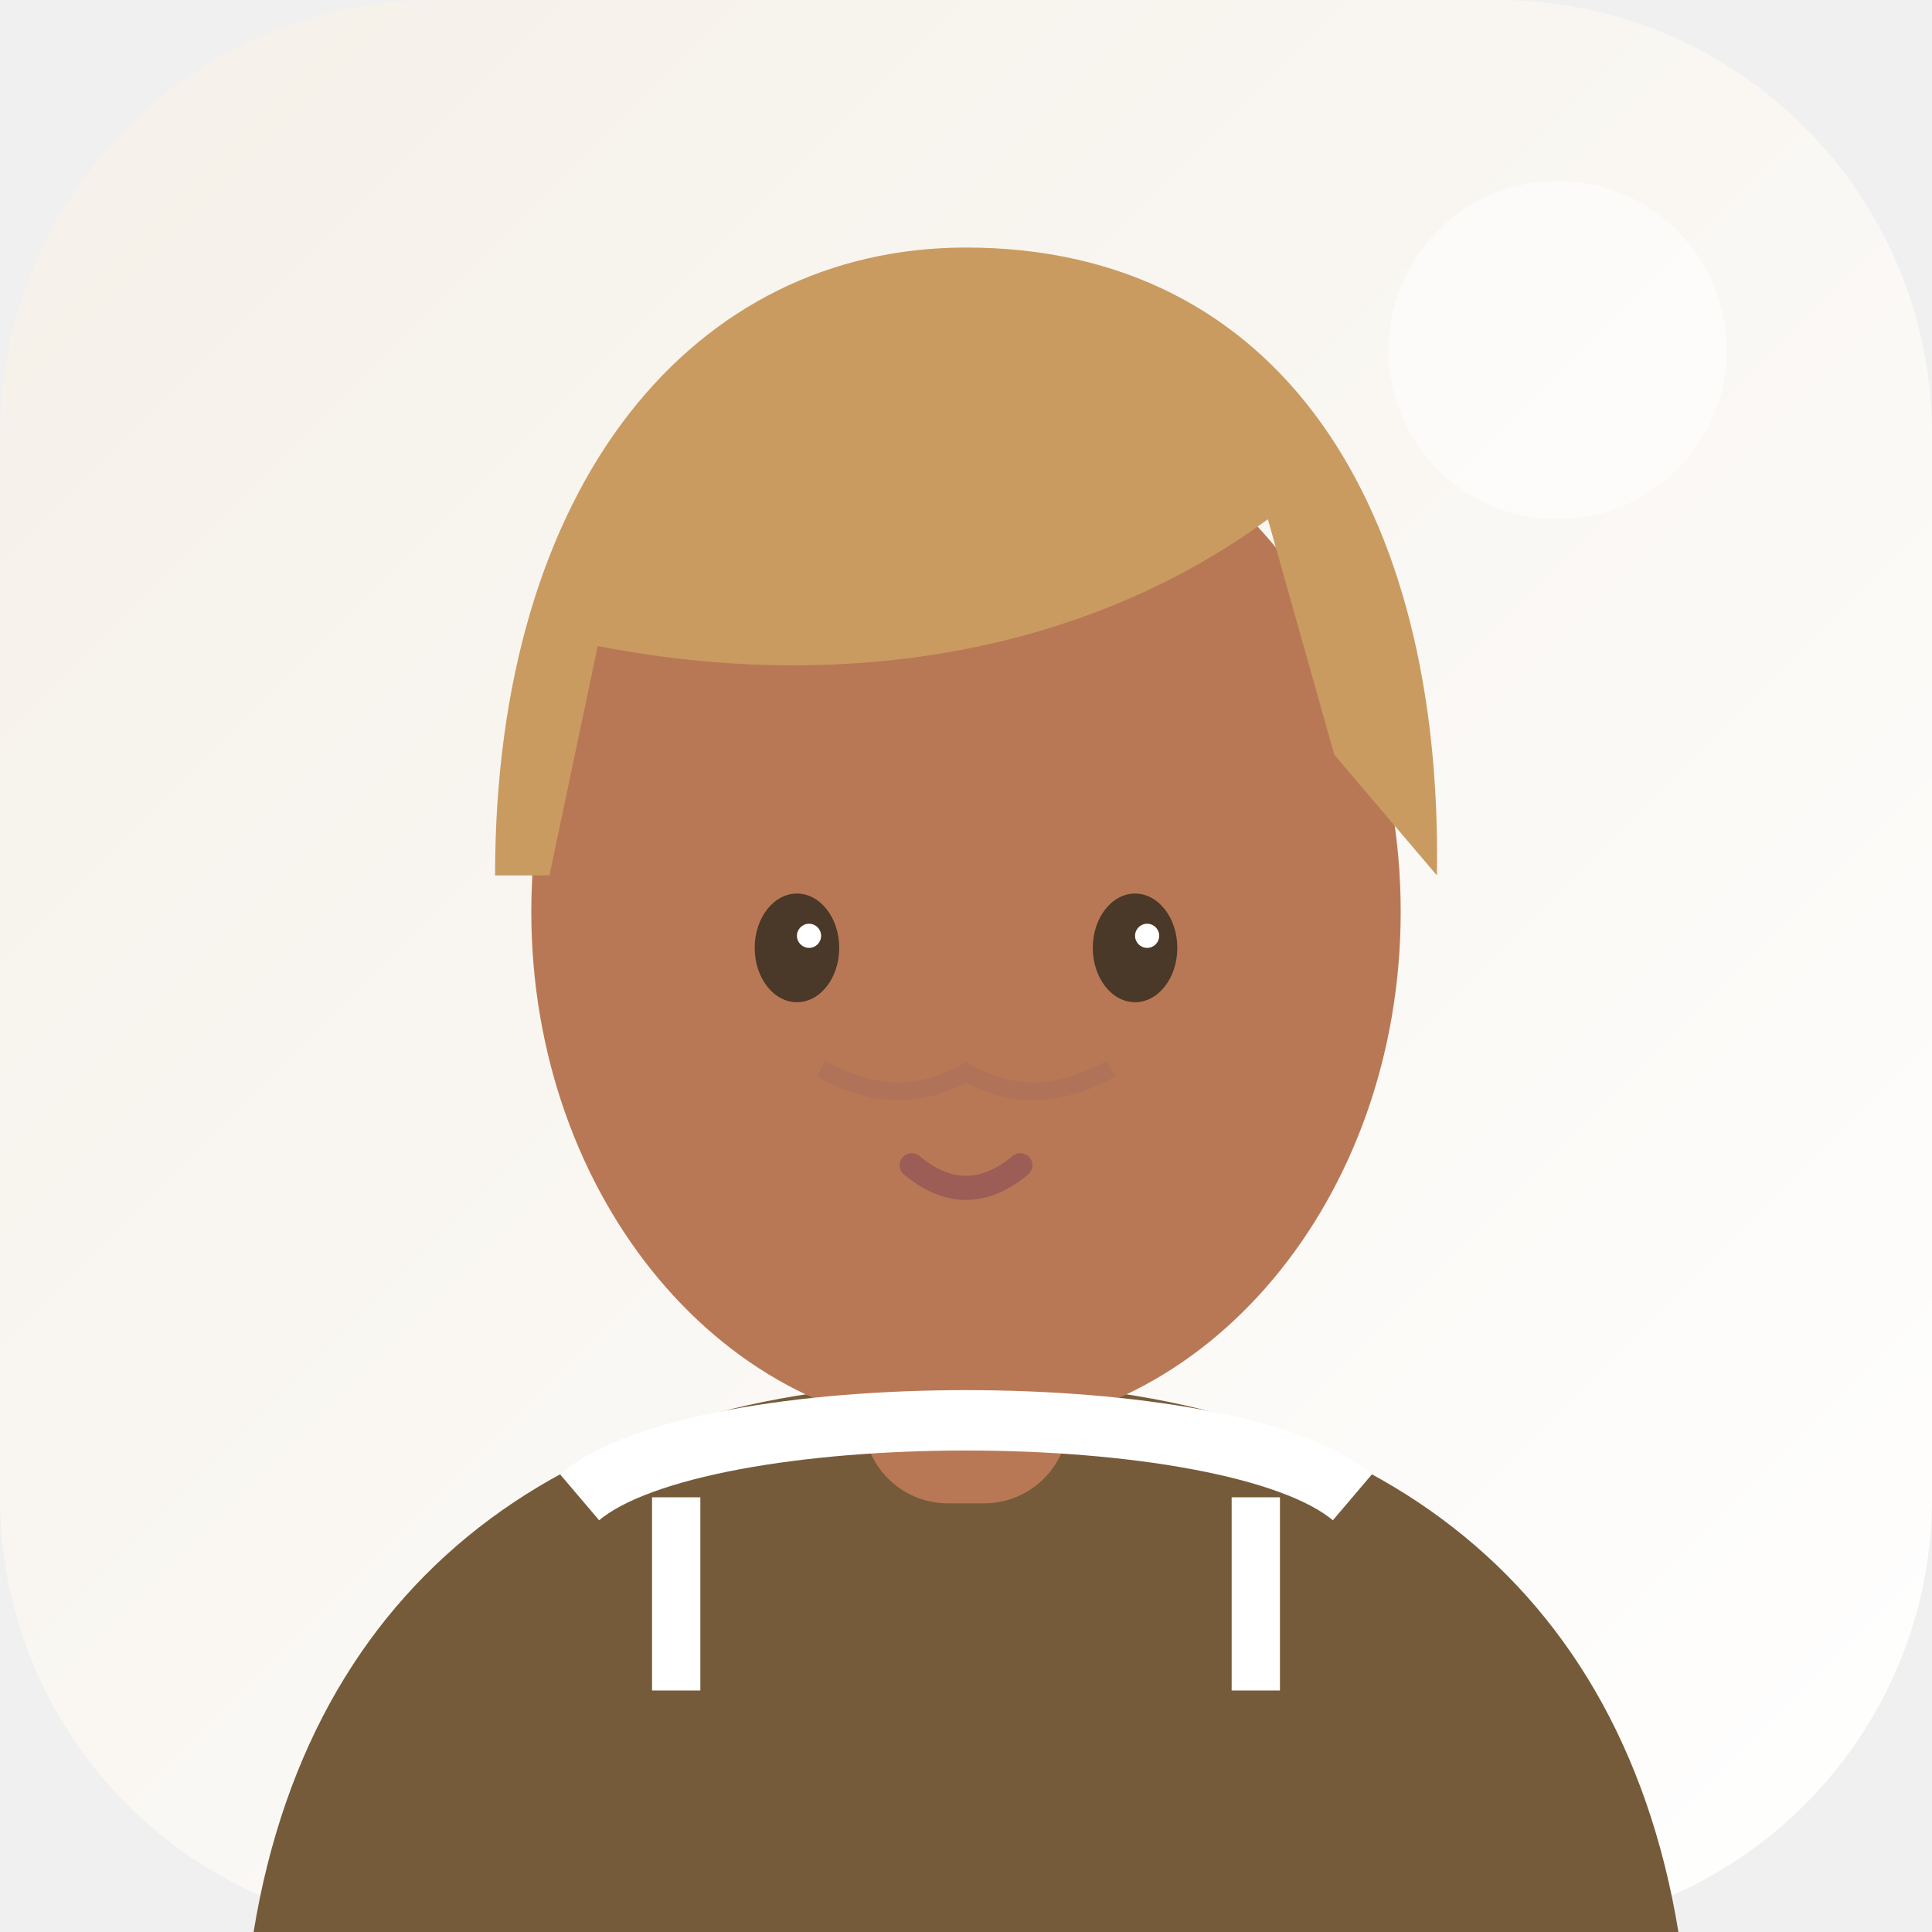
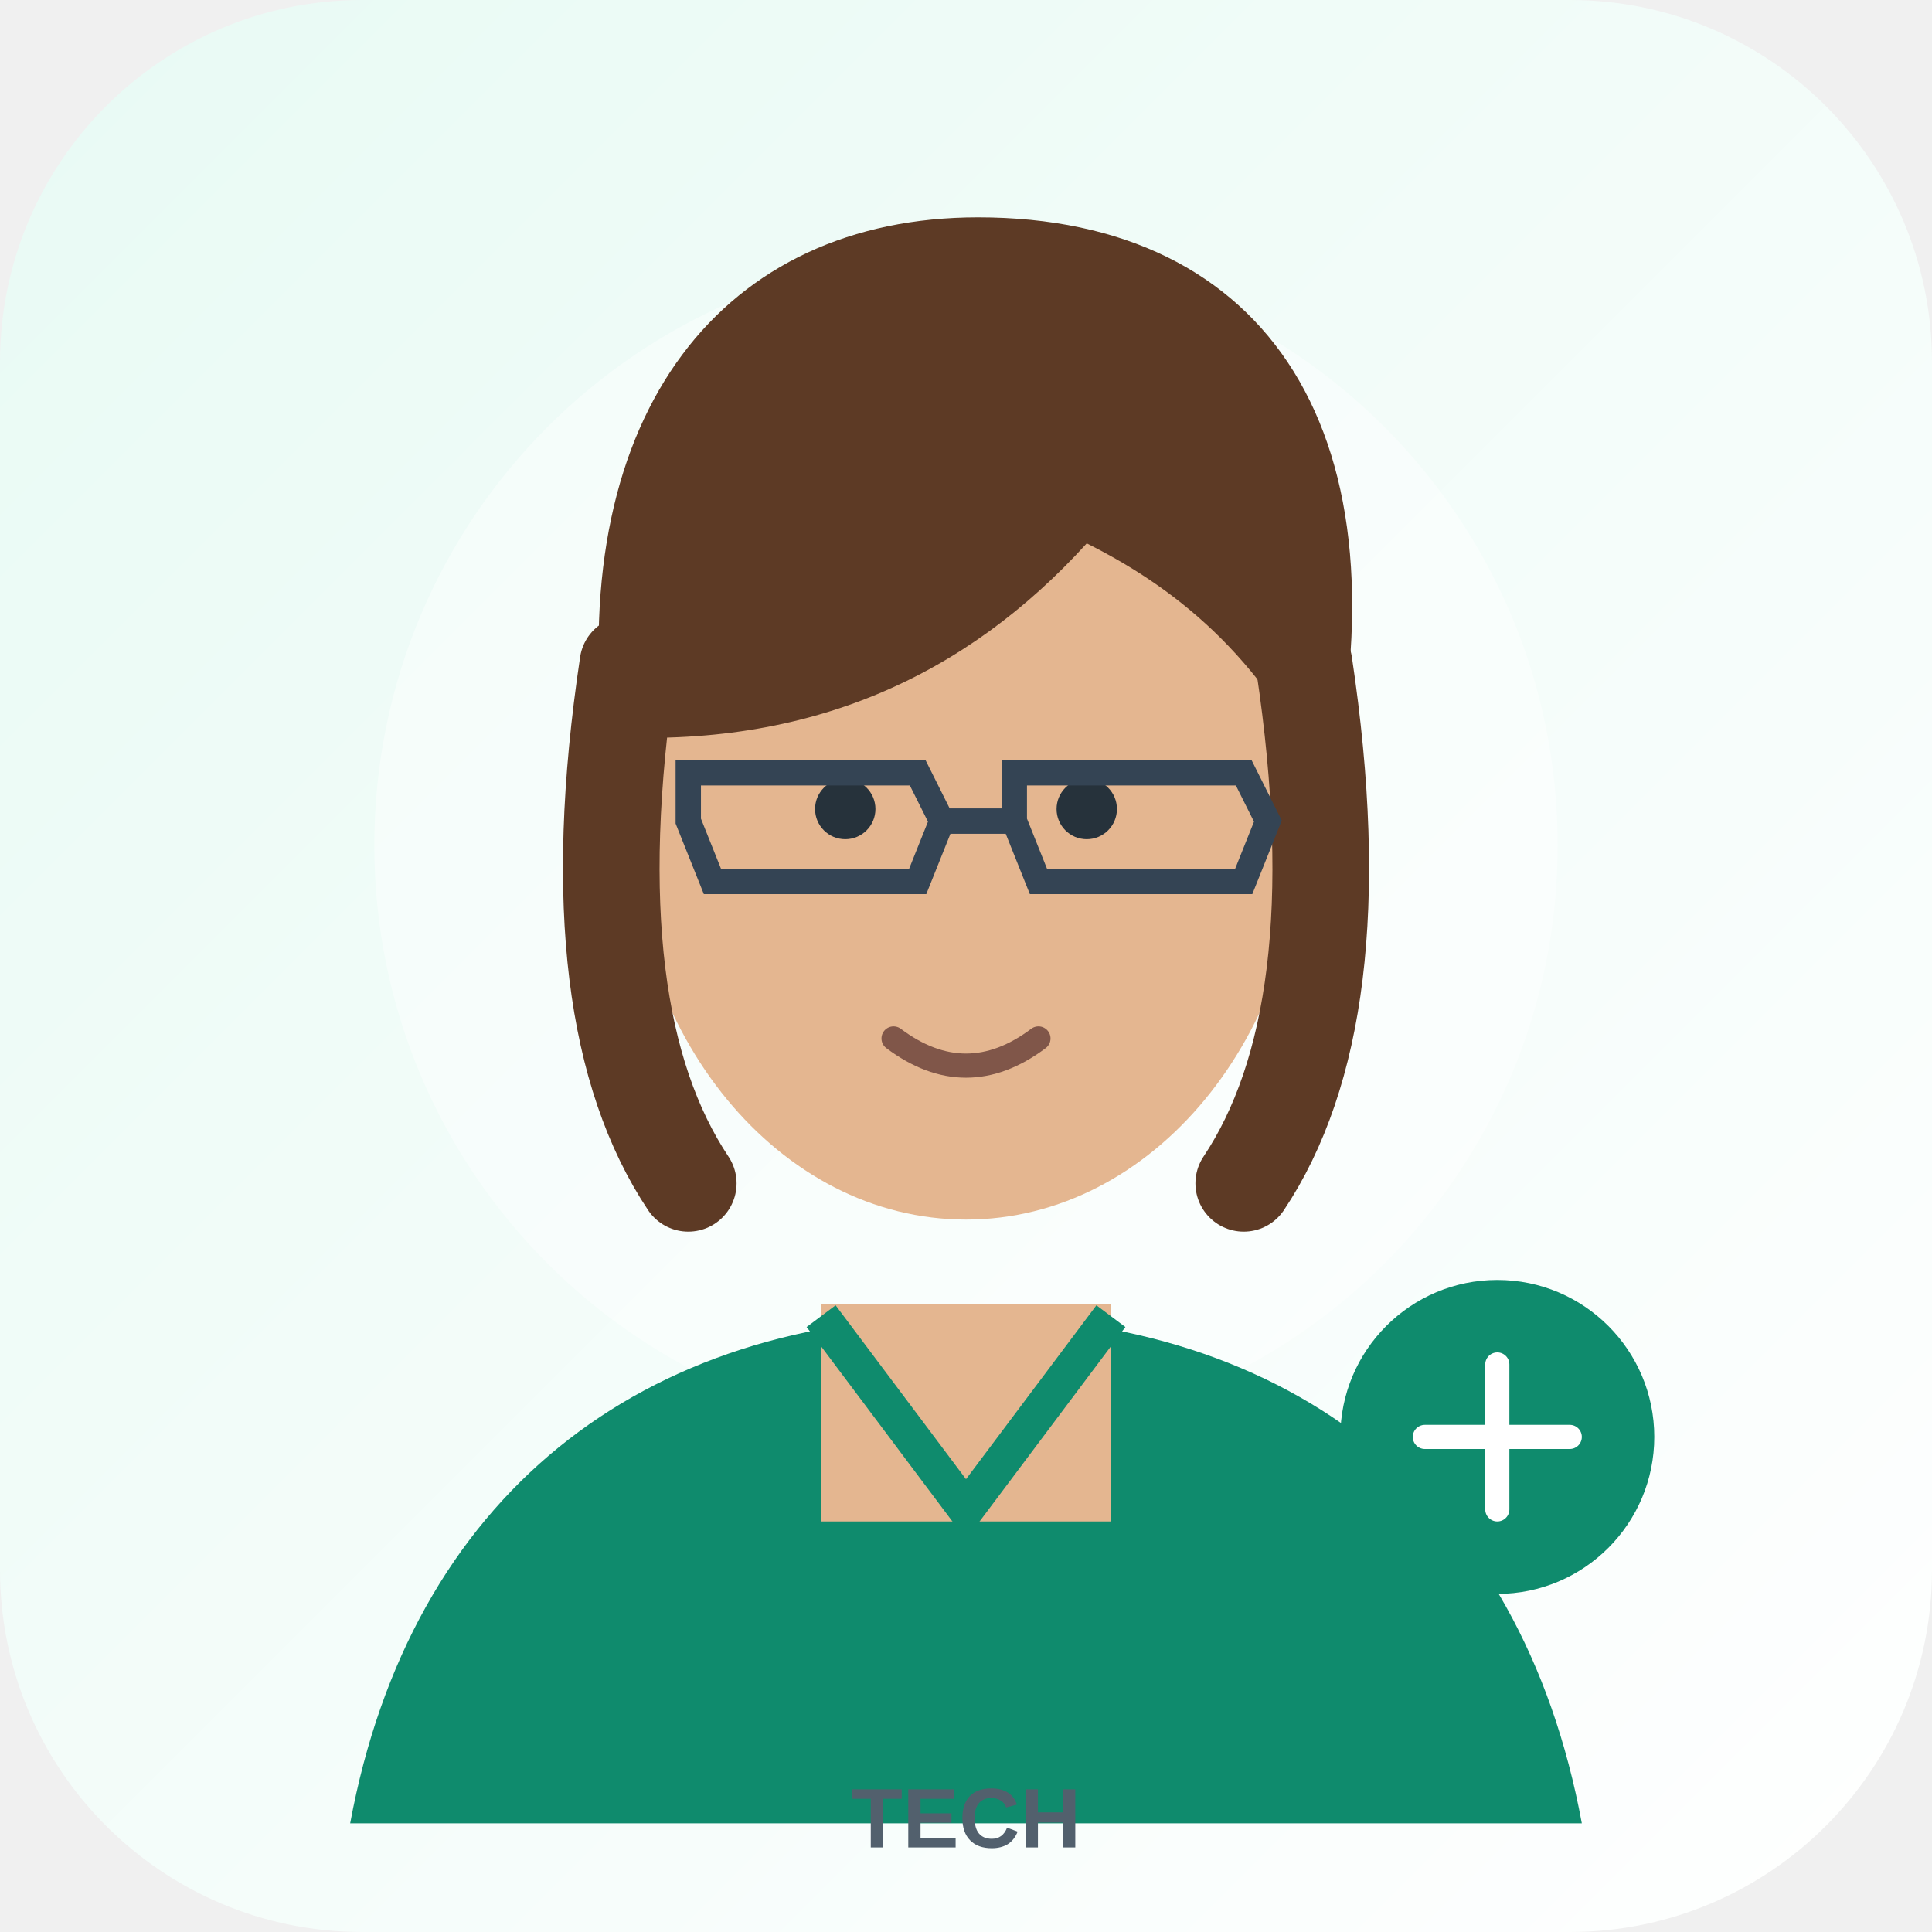
- <svg xmlns="http://www.w3.org/2000/svg" viewBox="0 0 320 320">
+ <svg xmlns="http://www.w3.org/2000/svg" viewBox="0 0 160 160">
  <defs>
-     <linearGradient id="g" x1="0" y1="0" x2="1" y2="1">
-       <stop stop-color="#F5F0E8" />
+     <linearGradient id="bg" x1="0" y1="0" x2="1" y2="1">
+       <stop stop-color="#e8faf4" />
      <stop offset="1" stop-color="#fff" />
    </linearGradient>
  </defs>
-   <rect width="320" height="320" rx="72" fill="url(#g)" />
-   <circle cx="258" cy="58" r="28" fill="#fff" opacity=".55" />
-   <path d="M42 320c10-61 55-91 118-91s108 30 118 91z" fill="#765B3A" />
-   <rect x="143" y="211" width="34" height="38" rx="14" fill="#B97855" />
-   <ellipse cx="160" cy="151" rx="72" ry="86" fill="#B97855" />
-   <path d="M82 145c0-65 33-104 78-104 52 0 79 43 78 104l-17-20-11-39c-30 22-70 29-111 21l-8 38z" fill="#C99B61" />
-   <ellipse cx="132" cy="157" rx="7" ry="9" fill="#4A3828" />
-   <ellipse cx="188" cy="157" rx="7" ry="9" fill="#4A3828" />
-   <circle cx="134" cy="155" r="2" fill="#fff" />
-   <circle cx="190" cy="155" r="2" fill="#fff" />
-   <path d="M151 193c6 5 12 5 18 0" fill="none" stroke="#9B5D55" stroke-width="4" stroke-linecap="round" />
-   <path d="M136 177c9 5 17 5 25 0M184 177c-9 5-17 5-25 0" fill="none" stroke="#A56D5F" stroke-width="3" opacity=".45" />
-   <path d="M96 248c20-17 108-17 128 0" fill="none" stroke="#FFFFFF" stroke-width="10" />
-   <path d="M112 248v32M208 248v32" stroke="#FFFFFF" stroke-width="8" />
+   <rect width="160" height="160" rx="30" fill="url(#bg)" />
+   <circle cx="80" cy="70" r="49" fill="#fff" opacity=".42" />
+   <path d="M29 151c5-27 24-42 51-42s46 15 51 42" fill="#0f8b6d" />
+   <path d="M68 108h24v18H68z" fill="#e4b690" />
+   <ellipse cx="80" cy="67" rx="28" ry="34" fill="#e4b690" />
+   <path d="M50 61c-3-27 10-43 31-43 24 0 36 18 29 48-5-11-12-17-20-21-10 11-23 17-40 16z" fill="#5d3a25" />
+   <path d="M52 55c-3 20-1 34 5 43M108 55c3 20 1 34-5 43" fill="none" stroke="#5d3a25" stroke-width="8" stroke-linecap="round" />
+   <circle cx="70" cy="67" r="2.5" fill="#26323b" />
+   <circle cx="90" cy="67" r="2.5" fill="#26323b" />
+   <path d="M74 86c4 3 8 3 12 0" fill="none" stroke="#805649" stroke-width="2" stroke-linecap="round" />
+   <path d="M57 64h19l2 4-2 5H59l-2-5zM84 64h19l2 4-2 5H86l-2-5zM78 68h6" fill="none" stroke="#344454" stroke-width="2.1" />
+   <path d="M68 109l12 16 12-16" fill="none" stroke="#0f8b6d" stroke-width="3" />
+   <circle cx="124" cy="119" r="13" fill="#0f8b6d" />
+   <path d="M118 119h12M124 113v12" stroke="#fff" stroke-width="2" stroke-linecap="round" />
+   <text x="80" y="153" text-anchor="middle" font-family="Arial,sans-serif" font-size="7" font-weight="700" fill="#52606d">TECH</text>
</svg>
